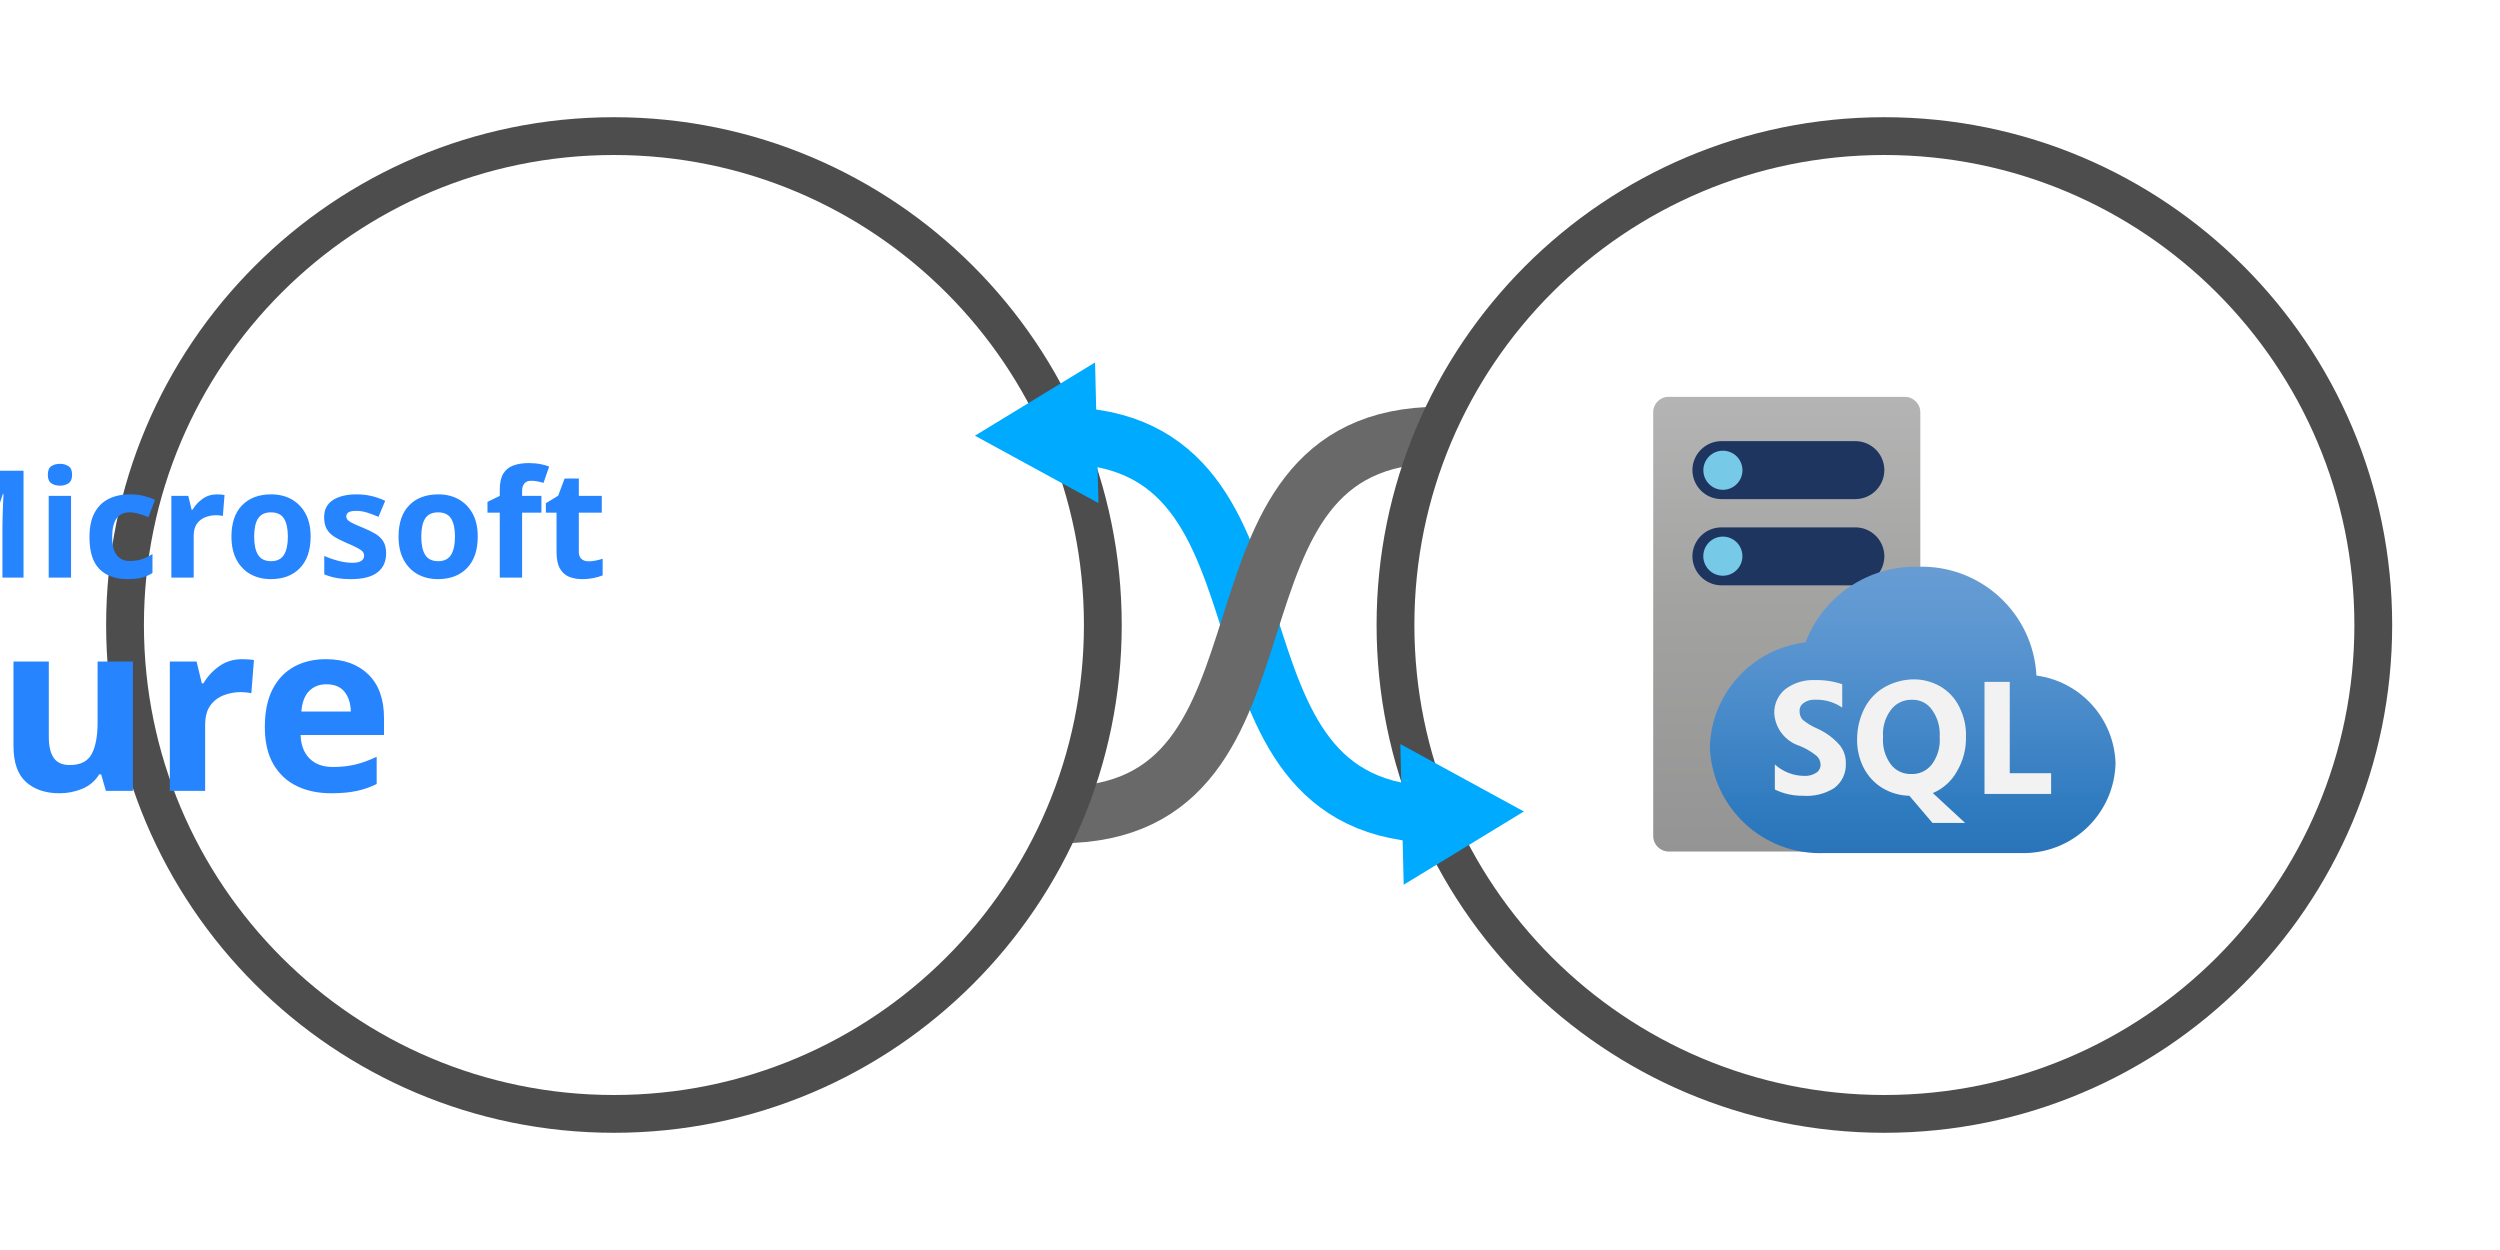
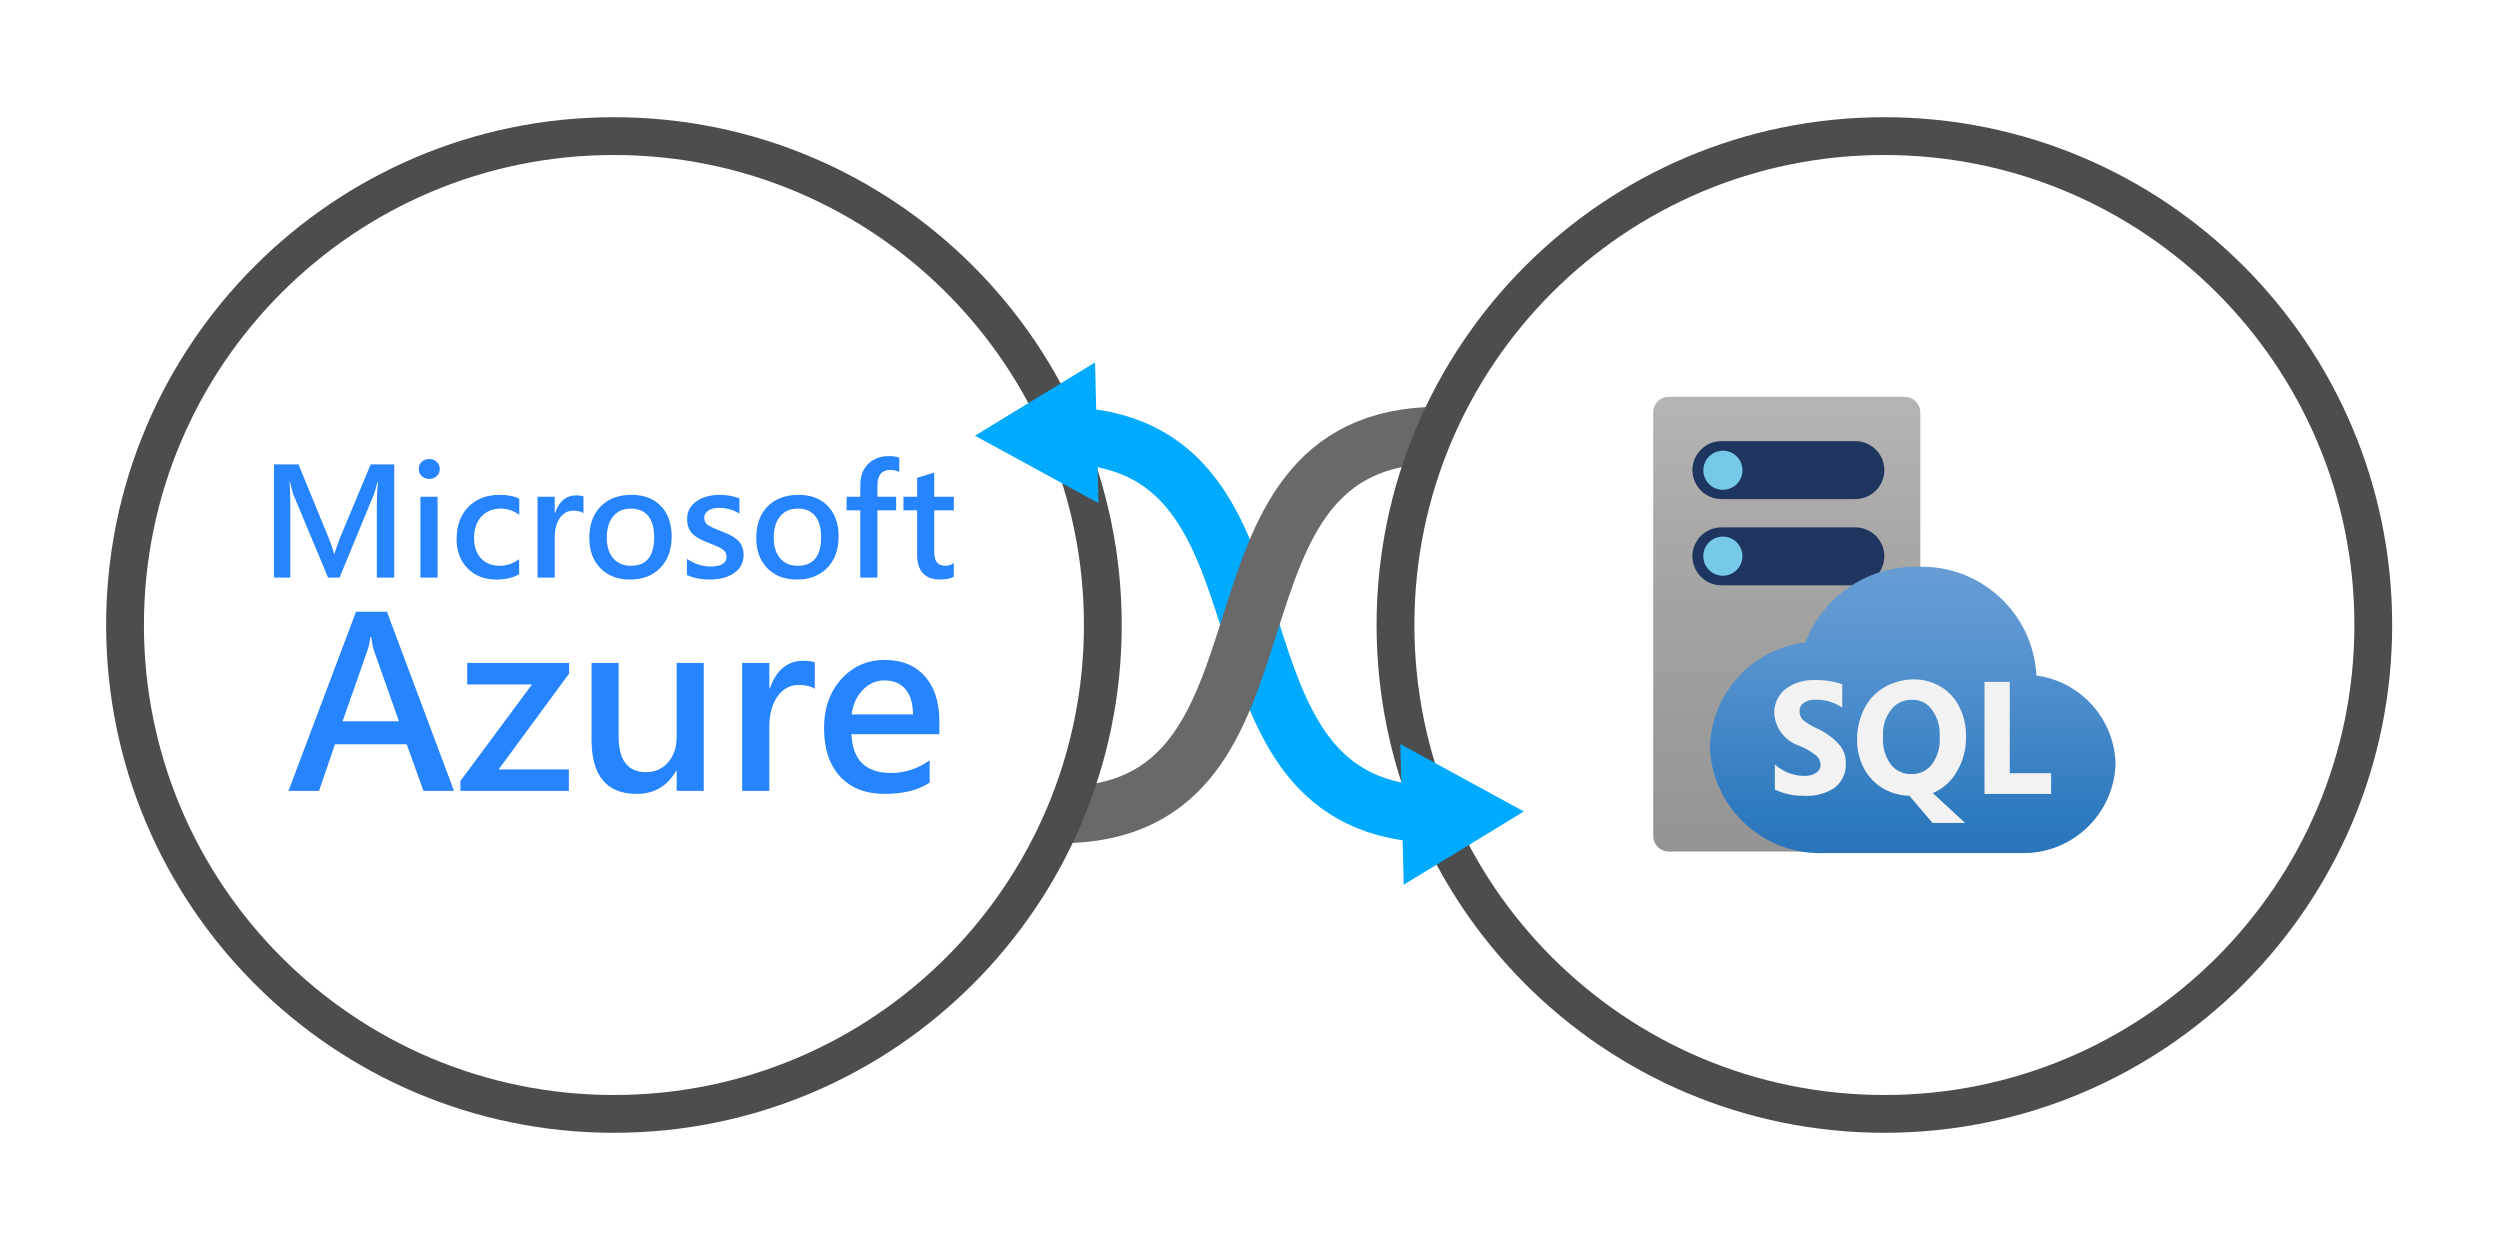
<svg xmlns="http://www.w3.org/2000/svg" xmlns:xlink="http://www.w3.org/1999/xlink" version="1.1" id="svg1" width="1000" height="500" viewBox="0 0 1000 500" xml:space="preserve">
  <defs id="defs1">
    <clipPath id="CLIPPATH_56">
      <path id="pO20KKJNwU1CrE_FoZeM0" d="M -256,-256 H 256 V 256 H -256 Z" stroke-linecap="round" />
    </clipPath>
    <style id="style1">.cls-1{fill:#2684ff;}.cls-2{fill:url(#linear-gradient);}.cls-3{fill:url(#linear-gradient-2);}</style>
    <linearGradient id="linear-gradient" x1="34.64" y1="15.35" x2="19" y2="30.99" gradientUnits="userSpaceOnUse">
      <stop offset="0.18" stop-color="#0052cc" id="stop1" />
      <stop offset="1" stop-color="#2684ff" id="stop2" />
    </linearGradient>
    <linearGradient id="linear-gradient-2" x1="38.78" y1="60.28" x2="54.39" y2="44.67" xlink:href="#linear-gradient" />
    <linearGradient id="SVGID_49" gradientUnits="userSpaceOnUse" gradientTransform="matrix(1.33,0,0,1.33,-128.21,304.56)" x1="465.522" y1="388.436" x2="465.522" y2="-143.454">
      <stop offset="0%" style="stop-color:rgb(148,148,148);stop-opacity: 1" id="stop2-5" />
      <stop offset="53%" style="stop-color:rgb(162,162,161);stop-opacity: 1" id="stop3" />
      <stop offset="100%" style="stop-color:rgb(180,180,180);stop-opacity: 1" id="stop4" />
    </linearGradient>
    <linearGradient id="SVGID_50" gradientUnits="userSpaceOnUse" gradientTransform="matrix(1.33,0,0,1.33,-128.21,304.56)" x1="613.174" y1="390.944" x2="613.174" y2="54.98">
      <stop offset="0%" style="stop-color:rgb(41,116,186);stop-opacity: 1" id="stop8" />
      <stop offset="16%" style="stop-color:rgb(47,123,191);stop-opacity: 1" id="stop9" />
      <stop offset="53%" style="stop-color:rgb(75,140,203);stop-opacity: 1" id="stop10" />
      <stop offset="82%" style="stop-color:rgb(95,152,210);stop-opacity: 1" id="stop11" />
      <stop offset="100%" style="stop-color:rgb(103,156,211);stop-opacity: 1" id="stop12" />
    </linearGradient>
  </defs>
  <g id="g1">
    <path id="path3" d="m 318.137,130.637 c 77.636,0 36.09,113.726 113.726,113.726" style="fill:none;stroke:#00aaff;stroke-width:17.008;stroke-linecap:butt;stroke-linejoin:miter;stroke-miterlimit:4;stroke-dasharray:none;stroke-opacity:1" transform="scale(1.333333)" />
    <path id="path4" d="m 318.031,244.469 c 77.637,0 36.09,-113.938 113.938,-113.938" style="fill:none;stroke:#696969;stroke-width:17.008;stroke-linecap:butt;stroke-linejoin:miter;stroke-miterlimit:4;stroke-dasharray:none;stroke-opacity:1" transform="scale(1.333333)" />
    <path id="path5" d="m 330.848,187.5 c 0,81.004 -65.668,146.668 -146.672,146.668 -81,0 -146.668,-65.664 -146.668,-146.668 0,-81.004 65.668,-146.668 146.668,-146.668 81.004,0 146.672,65.664 146.672,146.668 z" style="fill:none;stroke:#4d4d4d;stroke-width:11.339;stroke-linecap:butt;stroke-linejoin:miter;stroke-miterlimit:4;stroke-dasharray:none;stroke-opacity:1" transform="scale(1.333333)" />
    <path id="path6" d="m 711.984,187.5 c 0,81.004 -65.664,146.668 -146.668,146.668 -81.004,0 -146.671,-65.664 -146.671,-146.668 0,-81.004 65.667,-146.668 146.671,-146.668 81.004,0 146.668,65.664 146.668,146.668 z" style="fill:none;stroke:#4d4d4d;stroke-width:11.339;stroke-linecap:butt;stroke-linejoin:miter;stroke-miterlimit:4;stroke-dasharray:none;stroke-opacity:1" transform="scale(1.333333)" />
    <path id="path15" d="m 457.152,243.441 -36.043,21.977 -1.007,-42.199 z" style="fill:#00aaff;fill-opacity:1;fill-rule:evenodd;stroke:none" transform="scale(1.333333)" />
    <path id="path16" d="m 292.48,130.711 36.04,-21.977 1.011,42.2 z" style="fill:#00aaff;fill-opacity:1;fill-rule:evenodd;stroke:none" transform="scale(1.333333)" />
    <g id="g17" transform="translate(4.493883,22.63757)">
      <g transform="matrix(0.2564612,0,0,0.2564612,749.2719,227.3736)" id="Z4X0cEwKrjvkCT5Cqcnrv">
        <g id="g13">
          <g transform="translate(-152.3014,-1.3)" id="dGWX9myTHXgasOqQdR2BO">
            <linearGradient id="linearGradient6" gradientUnits="userSpaceOnUse" gradientTransform="matrix(1.33,0,0,1.33,-128.21,304.56)" x1="465.522" y1="388.436" x2="465.522" y2="-143.454">
              <stop offset="0%" style="stop-color:rgb(148,148,148);stop-opacity: 1" id="stop1-3" />
              <stop offset="53%" style="stop-color:rgb(162,162,161);stop-opacity: 1" id="stop5" />
              <stop offset="100%" style="stop-color:rgb(180,180,180);stop-opacity: 1" id="stop6" />
            </linearGradient>
            <path style="opacity:1;fill:url(#SVGID_49);fill-rule:nonzero;stroke:none;stroke-width:1;stroke-linecap:butt;stroke-linejoin:miter;stroke-miterlimit:4;stroke-dasharray:none;stroke-dashoffset:0" transform="translate(-490.8986,-466.6)" d="M 699.2,797 C 699,810.3 688.3,821 675,821.2 H 306.8 c -13.3,0 -24.2,-10.8 -24.2,-24.2 0,0 0,0 0,0 V 136.2 c -0.2,-13.1 10.2,-23.9 23.3,-24.2 0,0 0,0 0,0 0.3,0 0.6,0 0.8,0 H 675 c 13.3,0 24.2,10.8 24.2,24.1 0,0 0,0 0,0 z" stroke-linecap="round" id="path4-6" />
          </g>
          <g transform="translate(-149.8,-107.109)" id="IOrV7ieQ2pWjnutR-H5la">
            <path style="opacity:1;fill:#1e3560;fill-rule:nonzero;stroke:none;stroke-width:1;stroke-linecap:butt;stroke-linejoin:miter;stroke-miterlimit:4;stroke-dasharray:none;stroke-dashoffset:0" transform="translate(-493.4,-360.791)" d="m 343.7,360.6 c 0.2,-24.8 20.2,-44.8 45,-45 h 207.8 c 25.1,-0.7 45.9,19 46.6,44.1 0,0 0,0 0,0 0,0.3 0,0.6 0,0.9 v 0 c 0,25 -20.3,45.3 -45.4,45.4 h -1.3 -207.7 c -24.9,-0.3 -44.9,-20.6 -45,-45.4 z" stroke-linecap="round" id="path5-9" />
          </g>
          <g transform="translate(-149.8,-241.6083)" id="quYUMNWKGh6smn-Kioqgz">
            <path style="opacity:1;fill:#1e3560;fill-rule:nonzero;stroke:none;stroke-width:1;stroke-linecap:butt;stroke-linejoin:miter;stroke-miterlimit:4;stroke-dasharray:none;stroke-dashoffset:0" transform="translate(-493.4,-226.2917)" d="m 343.7,226.5 c 0,-24.9 20.1,-45.2 45,-45.4 h 207.8 c 25.1,-0.7 45.9,19 46.6,44.1 0,0 0,0 0,0 0,0.4 0,0.9 0,1.3 v 0 c -0.2,25.1 -20.7,45.2 -45.7,45 0,0 0,0 -0.1,0 H 388.7 c -24.7,-0.2 -44.7,-20.2 -45,-45 z" stroke-linecap="round" id="path6-9" />
          </g>
          <g transform="translate(-251.9,-241.4)" id="jyawKNvZgDGgnvBXNbPyI">
            <path style="opacity:1;fill:#76cae7;fill-rule:nonzero;stroke:none;stroke-width:1;stroke-linecap:butt;stroke-linejoin:miter;stroke-miterlimit:4;stroke-dasharray:none;stroke-dashoffset:0" transform="translate(-30.5,-30.5)" d="M 0,30.5 C 0,13.655 13.655,0 30.5,0 47.345,0 61,13.655 61,30.5 61,47.345 47.345,61 30.5,61 13.655,61 0,47.345 0,30.5 Z" stroke-linecap="round" id="path7" />
          </g>
          <g transform="matrix(1.000016,0,0,1.000016,-251.9845,-107.403)" id="uv5LpI-I9cWudXoBgaKya">
            <path style="opacity:1;fill:#76cae7;fill-rule:nonzero;stroke:none;stroke-width:1;stroke-linecap:butt;stroke-linejoin:miter;stroke-miterlimit:4;stroke-dasharray:none;stroke-dashoffset:0" transform="translate(-30.5,-30.5)" d="M 0,30.5 C 0,13.655 13.655,0 30.5,0 47.345,0 61,13.655 61,30.5 61,47.345 47.345,61 30.5,61 13.655,61 0,47.345 0,30.5 Z" stroke-linecap="round" id="path8" />
          </g>
          <g transform="translate(44.1,132.4102)" id="jJEfhlL01DSu_eNS3iHiJ">
            <linearGradient id="linearGradient16" gradientUnits="userSpaceOnUse" gradientTransform="matrix(1.33,0,0,1.33,-128.21,304.56)" x1="613.174" y1="390.944" x2="613.174" y2="54.98">
              <stop offset="0%" style="stop-color:rgb(41,116,186);stop-opacity: 1" id="stop7" />
              <stop offset="16%" style="stop-color:rgb(47,123,191);stop-opacity: 1" id="stop13" />
              <stop offset="53%" style="stop-color:rgb(75,140,203);stop-opacity: 1" id="stop14" />
              <stop offset="82%" style="stop-color:rgb(95,152,210);stop-opacity: 1" id="stop15" />
              <stop offset="100%" style="stop-color:rgb(103,156,211);stop-opacity: 1" id="stop16" />
            </linearGradient>
            <path style="opacity:1;fill:url(#SVGID_50);fill-rule:nonzero;stroke:none;stroke-width:1;stroke-linecap:butt;stroke-linejoin:miter;stroke-miterlimit:4;stroke-dasharray:none;stroke-dashoffset:0" transform="translate(-687.3,-600.3102)" d="M 1003.7,683.3 C 1001.4,613.7 949.2,556 880.3,546.7 875.3,449.3 793.2,373.9 695.8,377 c -77.6,-1.9 -148,45.4 -175.6,117.9 -83.3,10 -146.8,79.4 -149.3,163.3 3.7,94.8 83.3,168.8 178.1,165.4 h 313.4 c 77.2,-1.2 139.5,-63.2 141.3,-140.3 z" stroke-linecap="round" id="path12-0" />
          </g>
          <g transform="translate(44.09115,196.7091)" id="7ZvOywSDesTGV9hLxj9eF">
            <path style="opacity:1;fill:#f2f2f2;fill-rule:nonzero;stroke:none;stroke-width:1;stroke-linecap:butt;stroke-linejoin:miter;stroke-miterlimit:4;stroke-dasharray:none;stroke-dashoffset:0" transform="translate(-687.2912,-664.6091)" d="M 838.7,699 V 556.5 H 799.3 V 731.3 H 903.2 V 699 Z M 537.6,629 c -7.8,-3.4 -15,-7.8 -21.6,-13.1 -3.5,-3.7 -5.3,-8.5 -5.1,-13.6 -0.3,-5.1 2.1,-9.9 6.3,-12.8 5.2,-3.7 11.5,-5.5 17.8,-5.1 15.1,-0.6 30,3.8 42.4,12.3 v -36.5 c -13.7,-4.6 -28,-6.8 -42.4,-6.4 -16.6,-0.8 -32.9,4.1 -46.2,14 -11.4,9.2 -17.8,23.1 -17.4,37.8 1.4,23.6 17.3,43.9 39.9,50.9 9.3,3.8 18.1,9 25.9,15.3 4,3.4 6.3,8.3 6.4,13.6 0.2,5.1 -2.2,9.9 -6.4,12.7 -5.7,3.7 -12.3,5.5 -19.1,5.1 -16.9,-0.1 -33.2,-6.5 -45.8,-17.8 v 39 c 13.6,6.7 28.6,10 43.7,9.8 17.1,1.3 34.2,-2.8 48.8,-11.9 12.1,-9 19,-23.5 18.2,-38.6 0.4,-10.9 -3.4,-21.5 -10.6,-29.7 -9.7,-10.7 -21.5,-19.2 -34.8,-25 z m 218.8,67 c 9.6,-16.2 14.4,-34.7 14,-53.4 0.6,-16.5 -3.1,-32.8 -10.6,-47.5 -6.5,-13.1 -16.7,-24 -29.3,-31.4 -13.6,-7.9 -29.3,-11.7 -45,-11 -14.9,0.7 -29.4,4.9 -42.4,12.3 -13.3,7.7 -24,19 -31,32.7 -7.6,15 -11.5,31.6 -11.5,48.3 -0.3,15.4 3.2,30.7 10.2,44.5 6.6,12.9 16.6,23.8 28.9,31.4 12.8,7.8 27.4,12 42.4,12.3 l 36.1,42.4 h 50.9 L 718.7,730 c 16,-6.7 29.3,-18.7 37.7,-34 z M 717,685.5 c -7.7,9.8 -19.7,15.4 -32.2,14.8 -12.4,0.3 -24.3,-5.3 -31.8,-15.3 -8.9,-12.3 -13.1,-27.3 -11.9,-42.4 -1.2,-15.2 3.1,-30.3 12.3,-42.4 7.6,-10.3 19.9,-16.1 32.7,-15.7 12.5,-0.5 24.3,5.4 31.4,15.7 8.8,12.3 12.9,27.3 11.9,42.4 1.2,15.3 -3.2,30.6 -12.4,42.9 z" stroke-linecap="round" id="path13" />
          </g>
        </g>
      </g>
      <g id="g33" transform="matrix(1.123147,0,0,1.123147,-25.51384,-28.69518)">
-         <text xml:space="preserve" style="font-style:normal;font-variant:normal;font-weight:bold;font-stretch:normal;font-size:53.333px;font-family:'Microsoft JhengHei UI';-inkscape-font-specification:'Microsoft JhengHei UI Bold';text-align:end;text-anchor:end;fill:#2684ff;fill-opacity:1;fill-rule:evenodd;stroke:#4d4d4d;stroke-width:0" x="359.847" y="211.113" id="text31">
-           <tspan x="359.847" y="211.113" id="tspan32">Microsoft</tspan>
-         </text>
-         <text xml:space="preserve" style="font-style:normal;font-variant:normal;font-weight:bold;font-stretch:normal;font-size:84.369px;font-family:'Microsoft JhengHei UI';-inkscape-font-specification:'Microsoft JhengHei UI Bold';text-align:end;text-anchor:end;fill:#2684ff;fill-opacity:1;fill-rule:evenodd;stroke:#4d4d4d;stroke-width:0" x="356.519" y="287.061" id="text33">
-           <tspan id="tspan33" x="356.519" y="287.061" style="stroke-width:0">Azure</tspan>
-         </text>
+         <path id="text31" style="font-style:normal;font-variant:normal;font-weight:bold;font-stretch:normal;font-size:53.333px;font-family:'Microsoft JhengHei UI';-inkscape-font-specification:'Microsoft JhengHei UI Bold';text-align:end;text-anchor:end;fill:#2684ff;fill-opacity:1;fill-rule:evenodd;stroke:#4d4d4d;stroke-width:0" d="M 335.212 167.833 C 332.261 167.833 329.839 168.752 327.947 170.593 C 326.054 172.415 325.107 174.898 325.107 178.041 L 325.107 182.311 L 320.212 182.311 L 320.212 187.155 L 325.107 187.155 L 325.107 211.112 L 331.202 211.112 L 331.202 187.155 L 337.868 187.155 L 337.868 182.311 L 331.202 182.311 L 331.202 178.354 C 331.202 174.621 332.746 172.754 335.836 172.754 C 336.913 172.754 337.963 172.997 338.987 173.483 L 338.987 168.353 C 337.998 168.006 336.74 167.833 335.212 167.833 z M 171.566 168.874 C 170.489 168.874 169.596 169.213 168.884 169.89 C 168.19 170.55 167.843 171.391 167.843 172.415 C 167.843 173.422 168.199 174.265 168.91 174.942 C 169.622 175.619 170.507 175.957 171.566 175.957 C 172.625 175.957 173.52 175.628 174.249 174.968 C 174.978 174.291 175.343 173.439 175.343 172.415 C 175.343 171.391 174.978 170.55 174.249 169.89 C 173.52 169.213 172.625 168.874 171.566 168.874 z M 116.306 170.775 L 116.306 211.112 L 122.113 211.112 L 122.113 185.774 C 122.113 182.336 122.026 179.403 121.852 176.973 L 122.009 176.973 C 122.512 179.317 122.92 180.861 123.233 181.607 L 135.55 211.112 L 139.638 211.112 L 151.905 181.374 C 152.2 180.68 152.608 179.212 153.129 176.973 L 153.284 176.973 C 153.041 180.098 152.921 182.797 152.921 185.071 L 152.921 211.112 L 159.118 211.112 L 159.118 170.775 L 150.733 170.775 L 139.638 197.338 C 138.753 199.751 138.146 201.505 137.816 202.598 L 137.633 202.598 C 137.355 201.227 136.792 199.498 135.941 197.414 L 125.029 170.775 L 116.306 170.775 z M 351.435 173.717 L 345.342 175.566 L 345.342 182.311 L 340.472 182.311 L 340.472 187.155 L 345.342 187.155 L 345.342 202.857 C 345.342 208.795 348.076 211.764 353.544 211.764 C 355.662 211.764 357.287 211.443 358.415 210.801 L 358.415 205.93 C 357.53 206.555 356.541 206.868 355.447 206.868 C 354.041 206.868 353.016 206.47 352.374 205.671 C 351.749 204.873 351.435 203.578 351.435 201.79 L 351.435 187.155 L 358.415 187.155 L 358.415 182.311 L 351.435 182.311 L 351.435 173.717 z M 196.696 181.633 C 192.043 181.633 188.32 183.057 185.525 185.904 C 182.729 188.751 181.332 192.579 181.332 197.388 C 181.332 201.677 182.634 205.15 185.238 207.807 C 187.842 210.463 191.244 211.791 195.445 211.791 C 198.761 211.791 201.48 211.157 203.598 209.89 L 203.598 204.551 C 201.445 206.114 199.152 206.894 196.722 206.894 C 193.927 206.894 191.697 206.018 190.03 204.264 C 188.381 202.493 187.556 200.054 187.556 196.947 C 187.556 193.77 188.423 191.243 190.159 189.368 C 191.912 187.476 194.196 186.53 197.009 186.53 C 199.387 186.53 201.601 187.268 203.65 188.744 L 203.65 183.014 C 201.879 182.094 199.56 181.633 196.696 181.633 z M 243.676 181.633 C 239.023 181.633 235.342 183.006 232.633 185.749 C 229.942 188.492 228.597 192.233 228.597 196.973 C 228.597 201.469 229.908 205.063 232.529 207.754 C 235.168 210.445 238.692 211.791 243.102 211.791 C 247.599 211.791 251.193 210.402 253.884 207.624 C 256.575 204.846 257.92 201.139 257.92 196.503 C 257.92 191.903 256.644 188.275 254.092 185.619 C 251.54 182.963 248.068 181.633 243.676 181.633 z M 275.004 181.633 C 271.722 181.633 268.971 182.406 266.749 183.951 C 264.526 185.496 263.415 187.597 263.415 190.253 C 263.415 192.18 263.926 193.787 264.951 195.072 C 265.975 196.339 267.955 197.536 270.889 198.665 C 273.684 199.706 275.481 200.549 276.28 201.192 C 277.079 201.817 277.478 202.624 277.478 203.614 C 277.478 205.975 275.568 207.154 271.748 207.154 C 268.849 207.154 266.054 206.244 263.363 204.421 L 263.363 210.175 C 265.672 211.251 268.371 211.791 271.461 211.791 C 275.072 211.791 277.99 211.009 280.212 209.446 C 282.434 207.884 283.545 205.74 283.545 203.014 C 283.545 201.087 282.971 199.482 281.826 198.197 C 280.697 196.895 278.572 195.67 275.447 194.524 C 272.912 193.552 271.288 192.77 270.576 192.18 C 269.882 191.59 269.534 190.784 269.534 189.76 C 269.534 188.718 270.013 187.875 270.967 187.233 C 271.922 186.59 273.171 186.269 274.717 186.269 C 277.425 186.269 279.873 186.946 282.06 188.301 L 282.06 182.884 C 279.873 182.05 277.521 181.633 275.004 181.633 z M 303.128 181.633 C 298.475 181.633 294.796 183.006 292.087 185.749 C 289.396 188.492 288.051 192.233 288.051 196.973 C 288.051 201.469 289.361 205.063 291.983 207.754 C 294.622 210.445 298.146 211.791 302.556 211.791 C 307.052 211.791 310.647 210.402 313.338 207.624 C 316.028 204.846 317.374 201.139 317.374 196.503 C 317.374 191.903 316.097 188.275 313.544 185.619 C 310.992 182.963 307.52 181.633 303.128 181.633 z M 223.961 181.816 C 220.35 181.816 217.834 183.89 216.411 188.04 L 216.28 188.04 L 216.28 182.311 L 210.159 182.311 L 210.159 211.112 L 216.28 211.112 L 216.28 196.764 C 216.28 193.9 216.887 191.6 218.103 189.864 C 219.335 188.128 220.94 187.259 222.92 187.259 C 224.413 187.259 225.611 187.554 226.514 188.144 L 226.514 182.181 C 225.889 181.938 225.038 181.816 223.961 181.816 z M 168.441 182.311 L 168.441 211.112 L 174.56 211.112 L 174.56 182.311 L 168.441 182.311 z M 243.389 186.53 C 246.08 186.53 248.137 187.397 249.561 189.133 C 250.984 190.852 251.696 193.361 251.696 196.66 C 251.696 203.483 248.927 206.894 243.389 206.894 C 240.75 206.894 238.658 206.009 237.113 204.238 C 235.585 202.467 234.821 200.002 234.821 196.842 C 234.821 193.648 235.577 191.13 237.087 189.29 C 238.597 187.45 240.698 186.53 243.389 186.53 z M 302.843 186.53 C 305.534 186.53 307.591 187.397 309.014 189.133 C 310.438 190.852 311.15 193.361 311.15 196.66 C 311.15 203.483 308.381 206.894 302.843 206.894 C 300.204 206.894 298.112 206.009 296.567 204.238 C 295.039 202.467 294.275 200.002 294.275 196.842 C 294.275 193.648 295.03 191.13 296.541 189.29 C 298.051 187.45 300.152 186.53 302.843 186.53 z M 145.514 223.249 L 121.457 287.062 L 132.333 287.062 L 138.018 270.46 L 163.558 270.46 L 169.531 287.062 L 180.407 287.062 L 156.513 223.249 L 145.514 223.249 z M 150.623 232.27 L 150.912 232.27 C 151.242 234.577 151.57 236.185 151.9 237.091 L 160.798 262.261 L 140.736 262.261 L 149.592 237.009 C 150.032 235.746 150.376 234.165 150.623 232.27 z M 333.779 240.428 C 327.6 240.428 322.45 242.707 318.33 247.266 C 314.238 251.825 312.192 257.619 312.192 264.65 C 312.192 272.065 314.101 277.833 317.918 281.953 C 321.735 286.073 327.023 288.132 333.779 288.132 C 340.398 288.132 345.739 286.801 349.804 284.137 L 349.804 276.145 C 345.657 279.166 341.057 280.677 336.003 280.677 C 327.05 280.677 322.368 276.076 321.956 266.876 L 353.264 266.876 L 353.264 262.303 C 353.264 255.492 351.548 250.15 348.115 246.278 C 344.71 242.378 339.931 240.428 333.779 240.428 z M 304.86 240.717 C 299.148 240.717 295.165 243.999 292.913 250.563 L 292.706 250.563 L 292.706 241.499 L 283.025 241.499 L 283.025 287.062 L 292.706 287.062 L 292.706 264.363 C 292.706 259.832 293.667 256.192 295.59 253.446 C 297.539 250.7 300.081 249.326 303.211 249.326 C 305.573 249.326 307.468 249.792 308.896 250.726 L 308.896 241.292 C 307.907 240.908 306.563 240.717 304.86 240.717 z M 185.104 241.499 L 185.104 249.161 L 208.173 249.161 L 182.673 283.56 L 182.673 287.062 L 221.314 287.062 L 221.314 279.398 L 196.31 279.398 L 221.396 245.288 L 221.396 241.499 L 185.104 241.499 z M 229.389 241.499 L 229.389 268.812 C 229.389 281.692 234.758 288.132 245.497 288.132 C 251.676 288.132 256.344 285.399 259.502 279.934 L 259.709 279.934 L 259.709 287.062 L 269.348 287.062 L 269.348 241.499 L 259.709 241.499 L 259.709 267.699 C 259.709 271.489 258.693 274.551 256.661 276.886 C 254.629 279.22 252.02 280.388 248.834 280.388 C 242.297 280.388 239.029 276.131 239.029 267.617 L 239.029 241.499 L 229.389 241.499 z M 333.696 247.72 C 336.936 247.72 339.436 248.762 341.194 250.85 C 342.952 252.937 343.845 255.932 343.872 259.832 L 321.996 259.832 C 322.518 256.179 323.864 253.254 326.034 251.057 C 328.203 248.832 330.757 247.72 333.696 247.72 z " />
      </g>
    </g>
  </g>
</svg>
